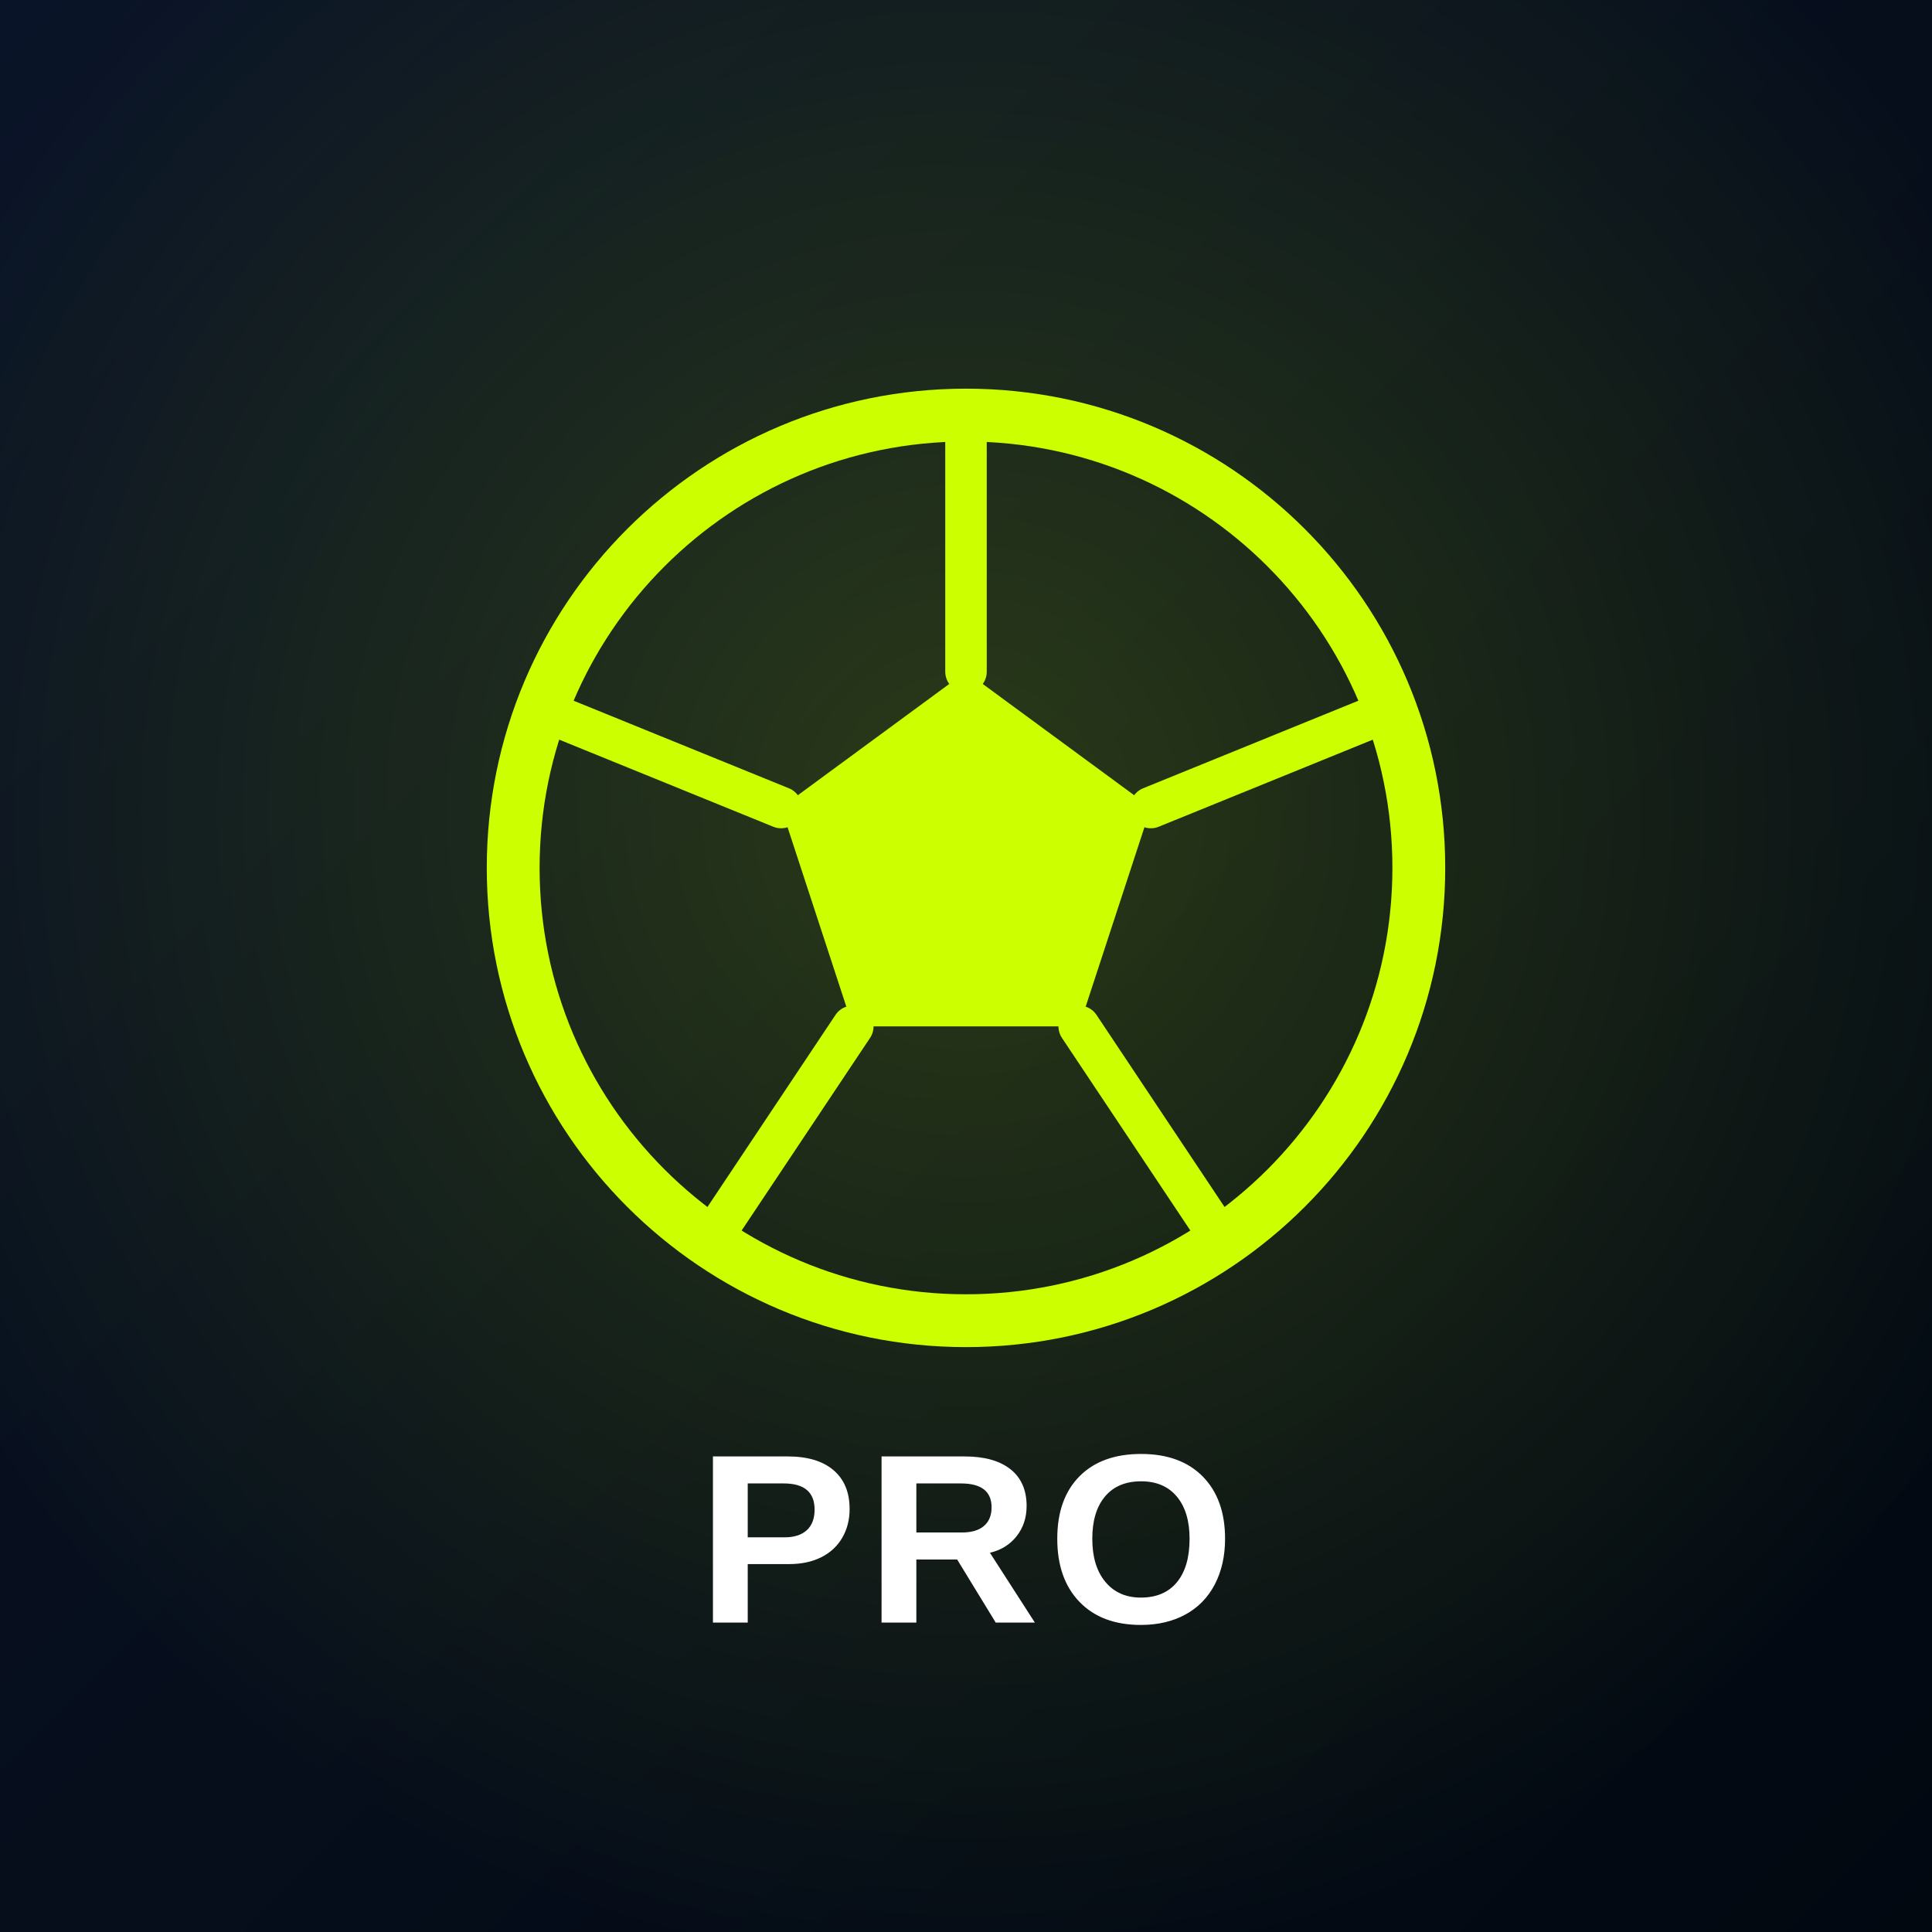
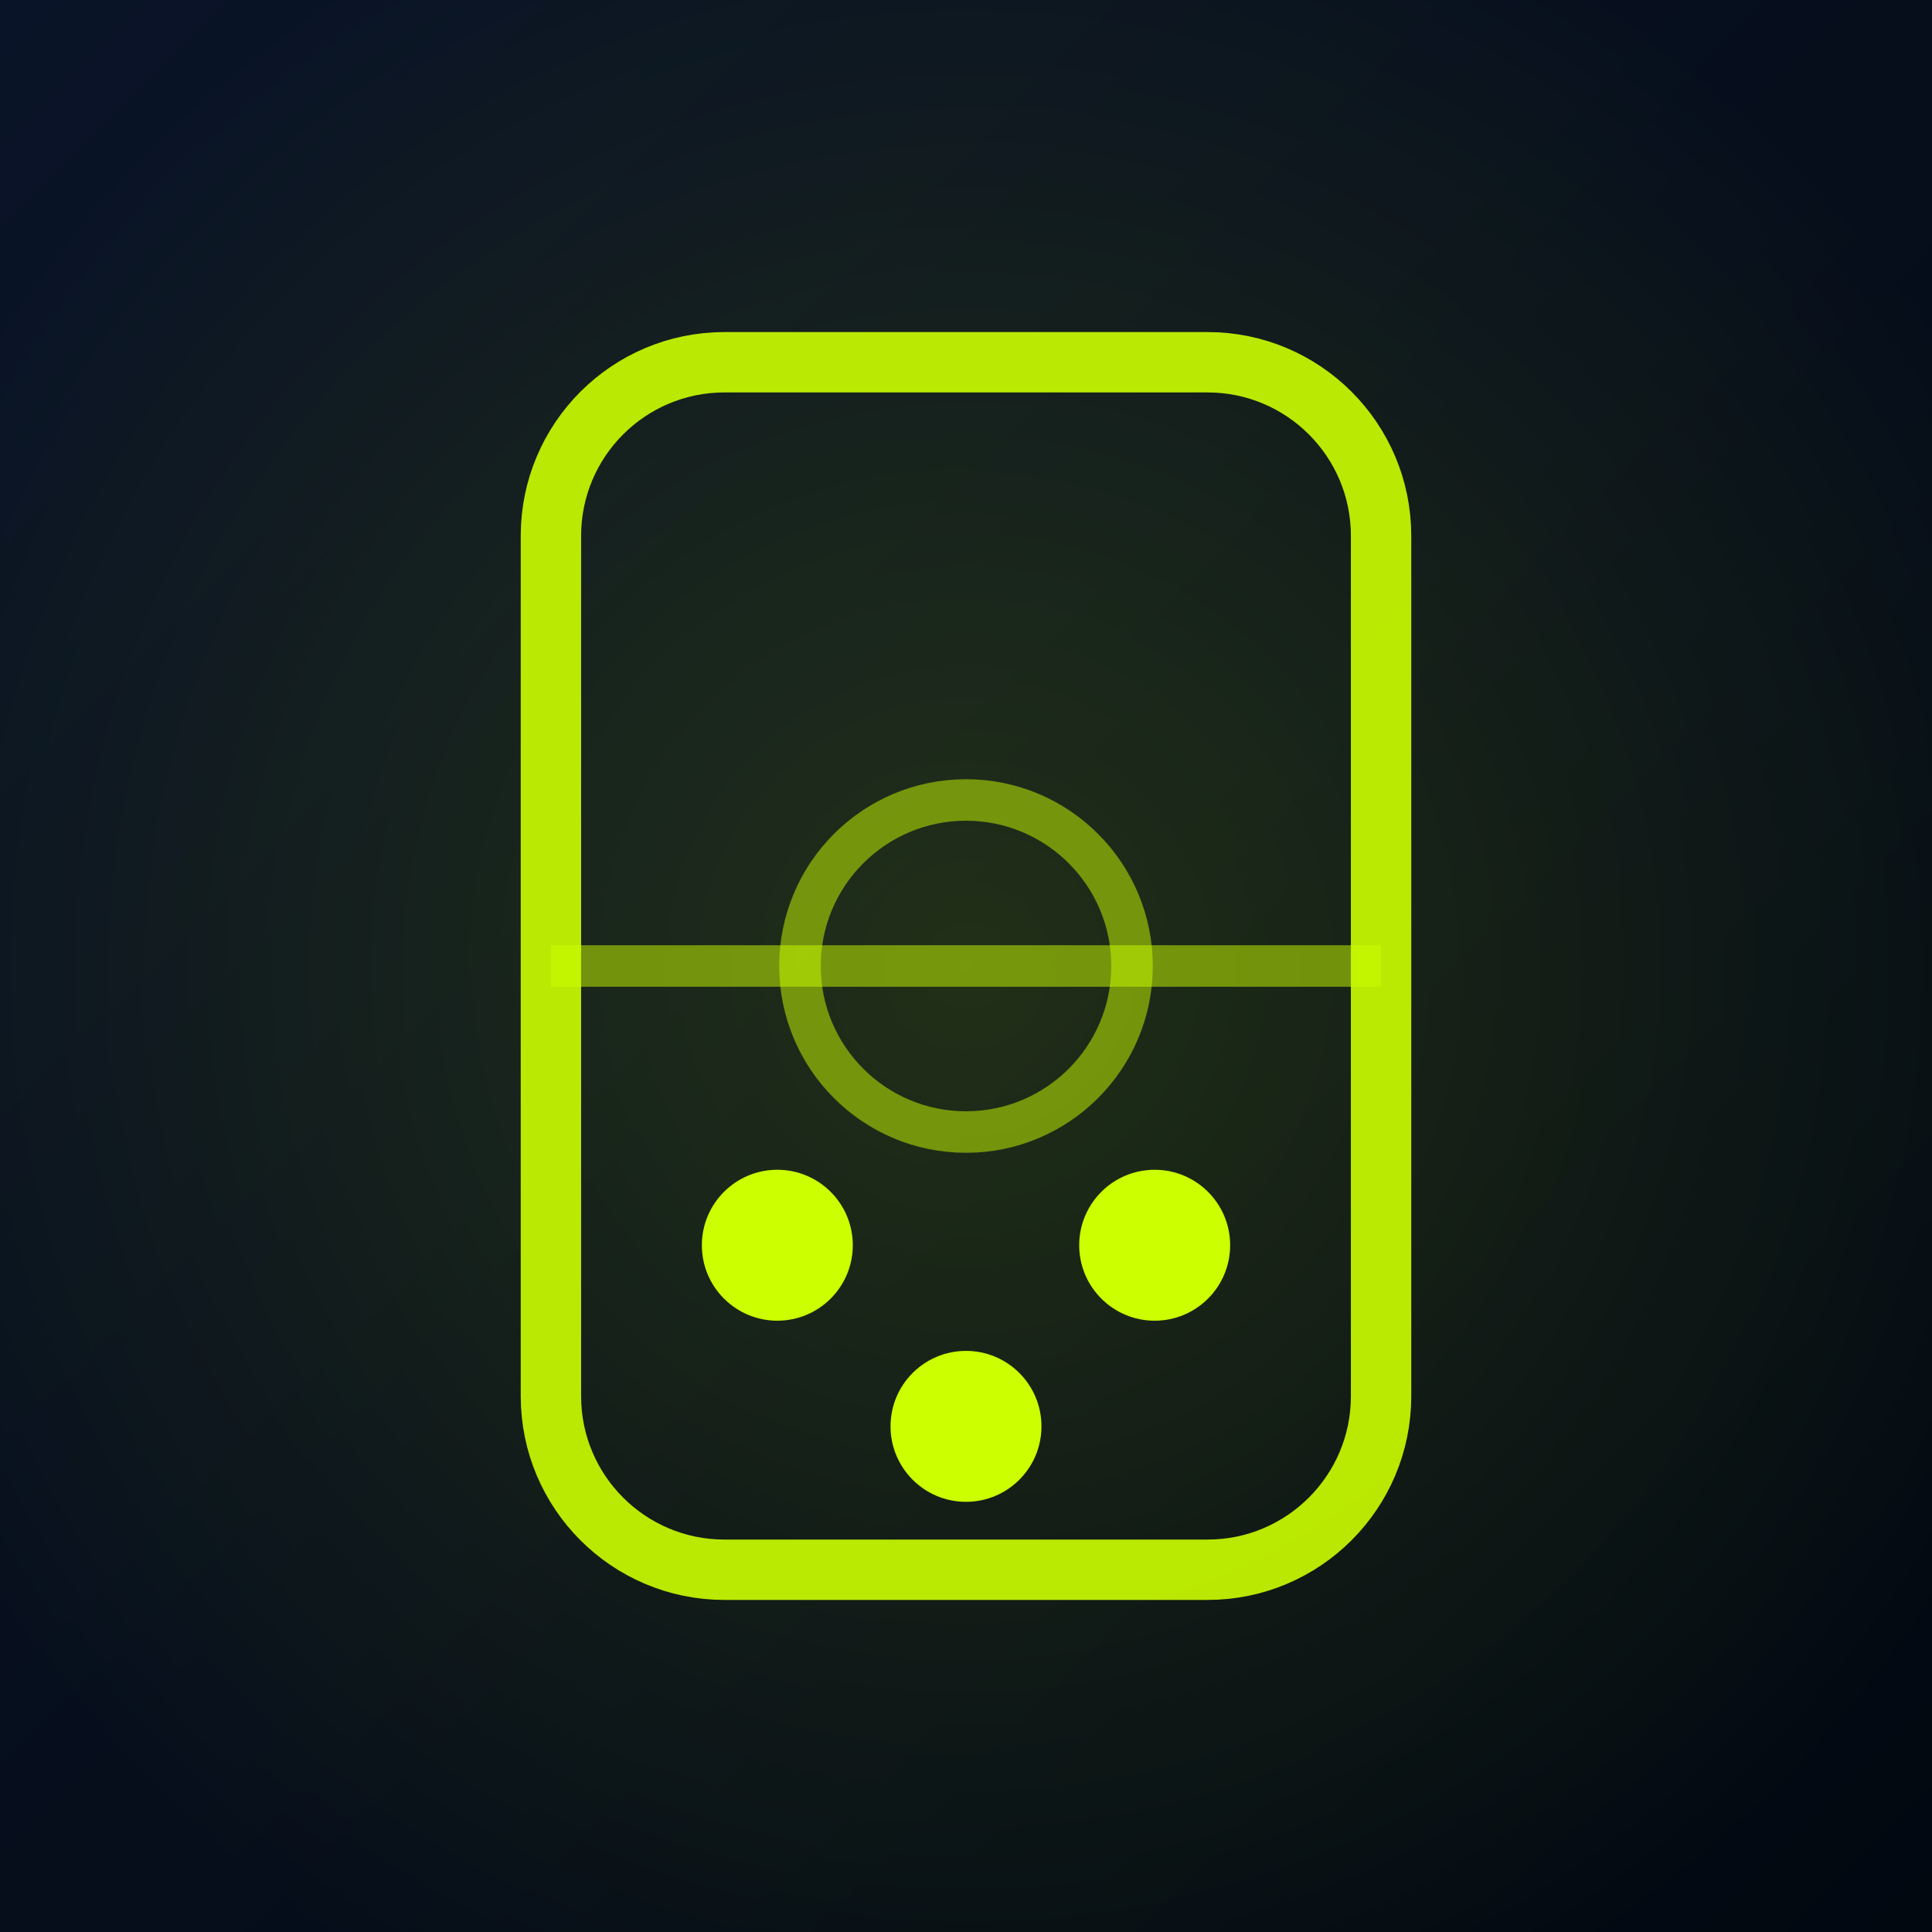
<svg xmlns="http://www.w3.org/2000/svg" width="512" height="512" viewBox="0 0 512 512">
  <defs>
    <linearGradient id="bg" x1="0" y1="0" x2="1" y2="1">
      <stop offset="0" stop-color="#0a1428" />
      <stop offset="1" stop-color="#020810" />
    </linearGradient>
-     <radialGradient id="glow" cx="0.5" cy="0.42" r="0.6">
-       <stop offset="0" stop-color="#ccff00" stop-opacity="0.18" />
+     <radialGradient id="glow" cx="0.5" cy="0.5" r="0.6">
+       <stop offset="0" stop-color="#ccff00" stop-opacity="0.14" />
      <stop offset="1" stop-color="#ccff00" stop-opacity="0" />
    </radialGradient>
  </defs>
  <rect width="512" height="512" fill="url(#bg)" />
  <rect width="512" height="512" fill="url(#glow)" />
-   <g transform="translate(256 230)">
-     <circle r="120" fill="none" stroke="#ccff00" stroke-width="14" />
-     <path d="M0 -52 L49 -16 L30 42 L-30 42 L-49 -16 Z" fill="#ccff00" />
-     <path d="M0 -52 L0 -120 M49 -16 L108 -40 M30 42 L66 96 M-30 42 L-66 96 M-49 -16 L-108 -40" stroke="#ccff00" stroke-width="11" stroke-linecap="round" />
+   <g fill="none" stroke="#ccff00">
+     <rect x="146" y="96" width="220" height="320" rx="46" stroke-width="16" opacity="0.9" />
+     <line x1="146" y1="256" x2="366" y2="256" stroke-width="11" opacity="0.5" />
+     <circle cx="256" cy="256" r="44" stroke-width="11" opacity="0.5" />
  </g>
-   <text x="256" y="430" text-anchor="middle" font-family="Arial, sans-serif" font-size="64" font-weight="900" letter-spacing="2" fill="#ffffff">PRO</text>
+   <g fill="#ccff00">
+     <circle cx="206" cy="330" r="20" />
+     <circle cx="306" cy="330" r="20" />
+     <circle cx="256" cy="378" r="20" />
+   </g>
</svg>
